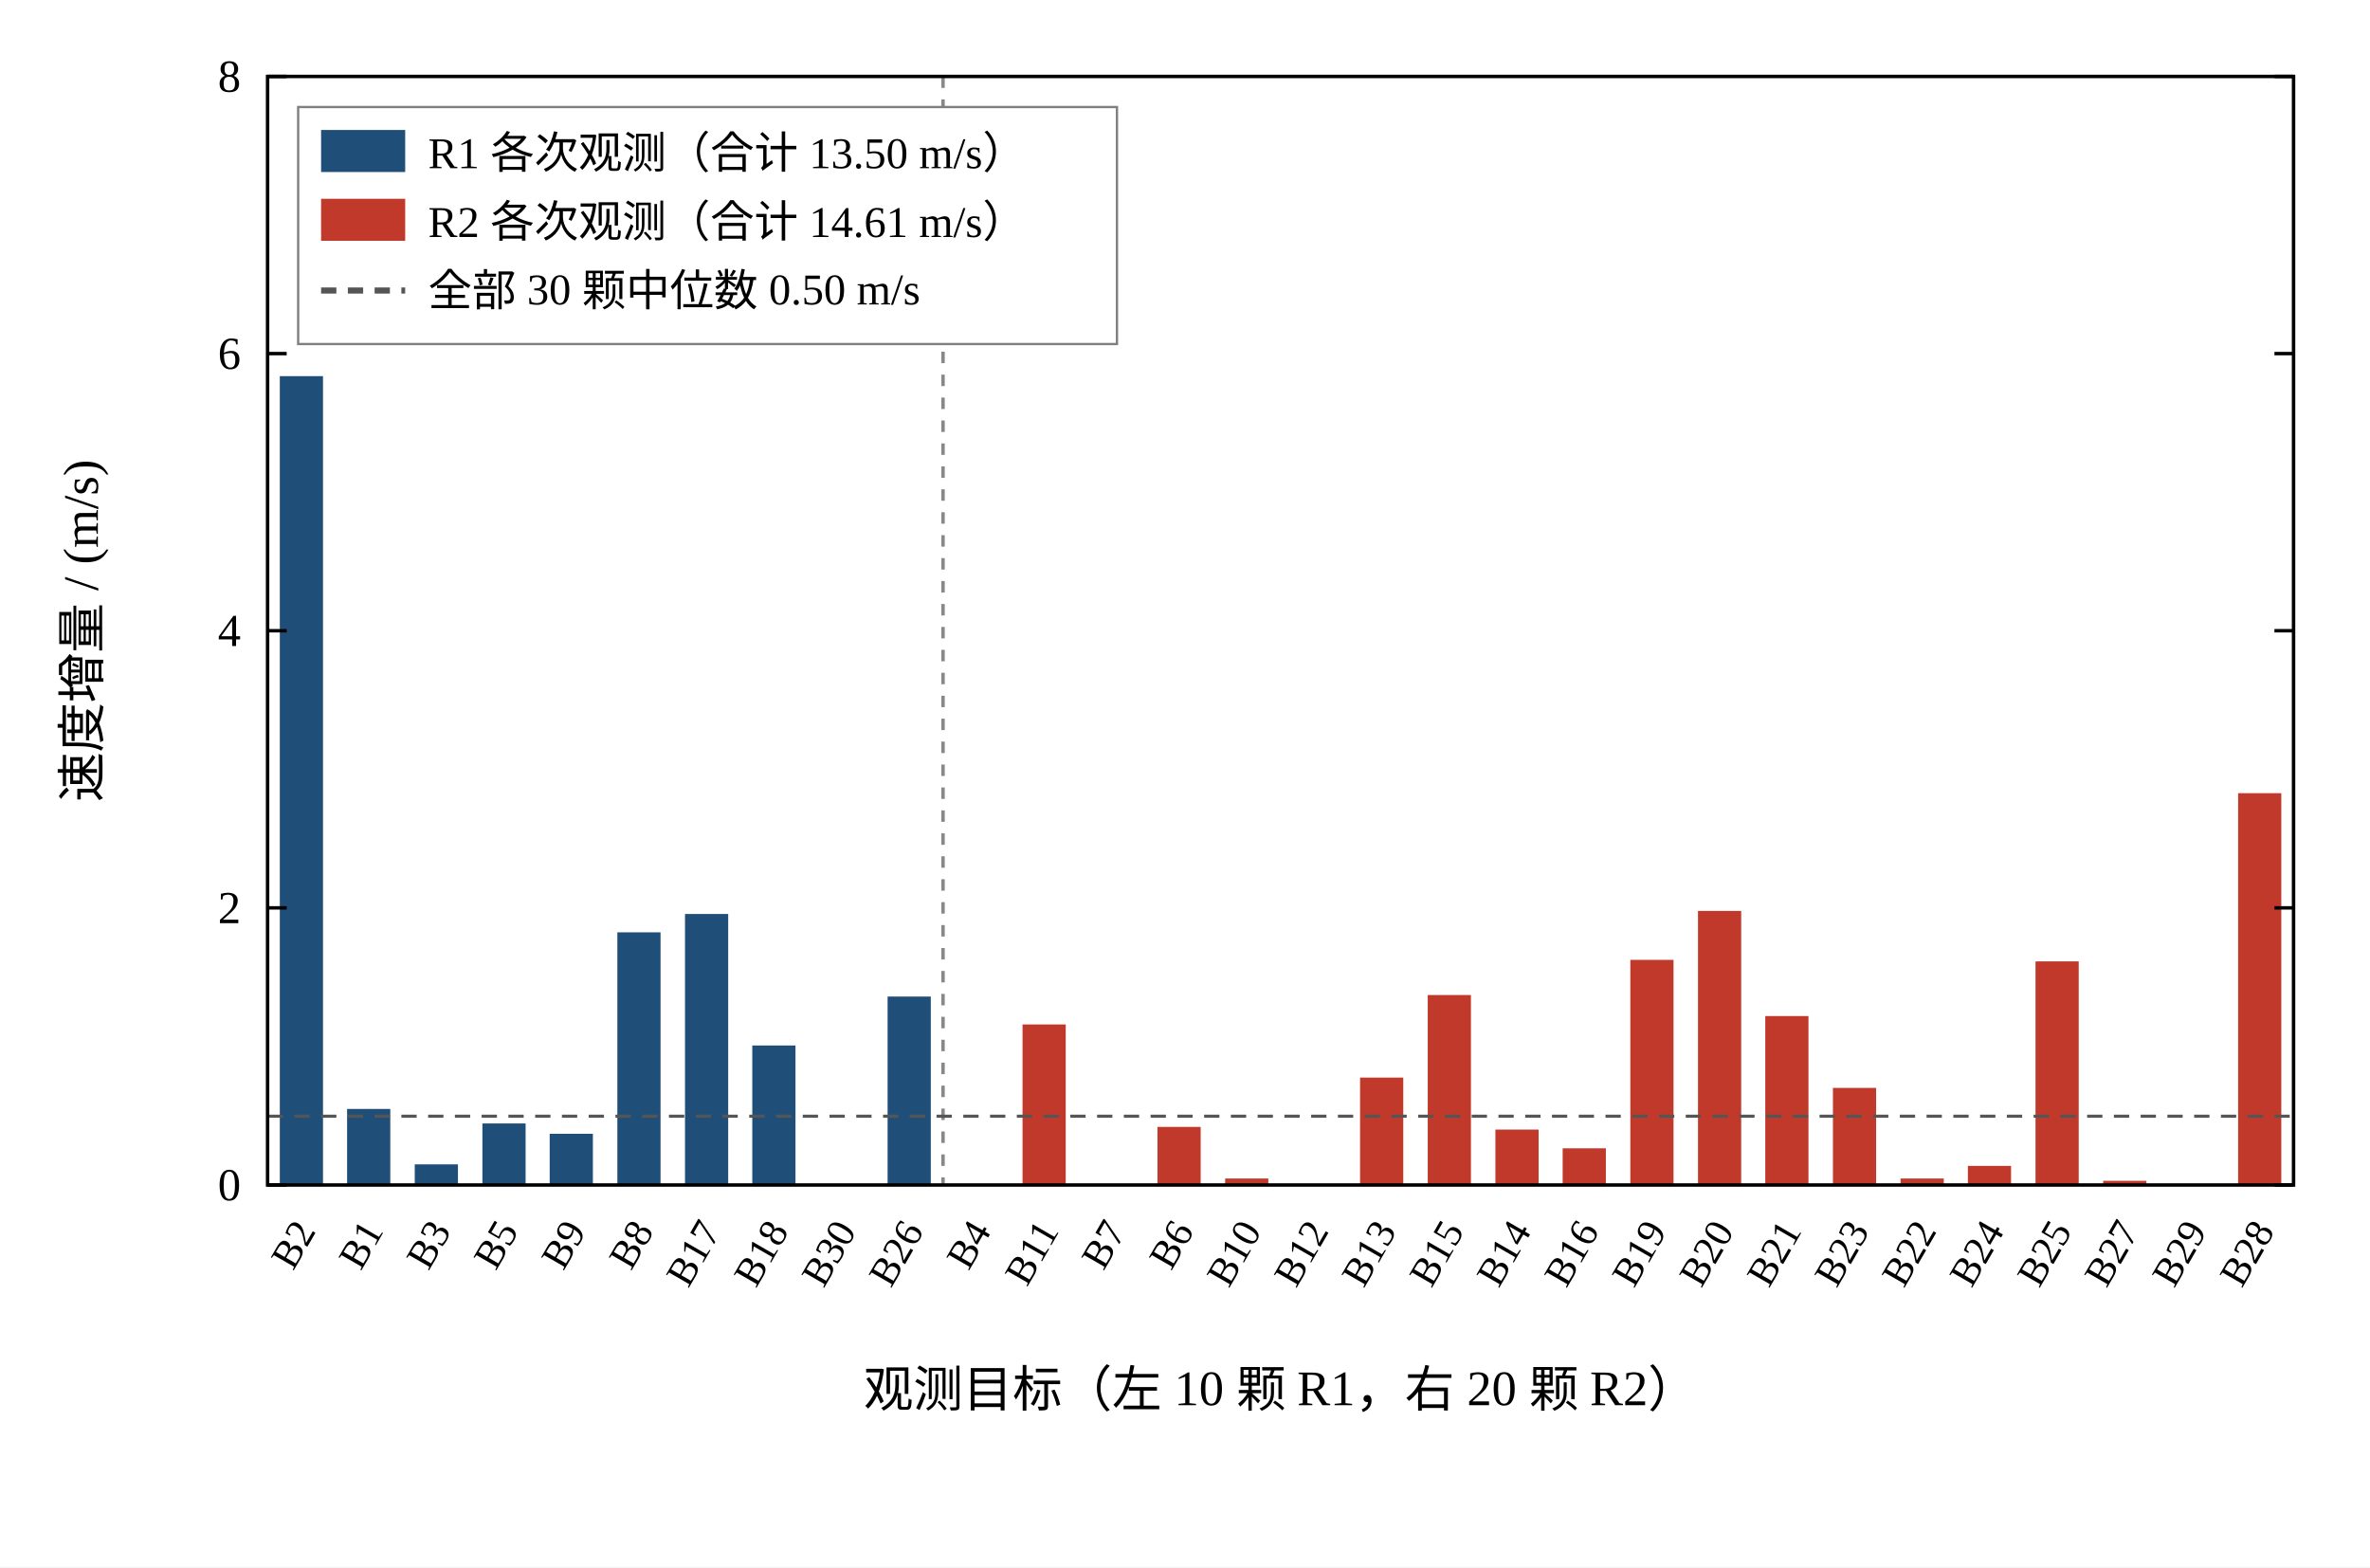
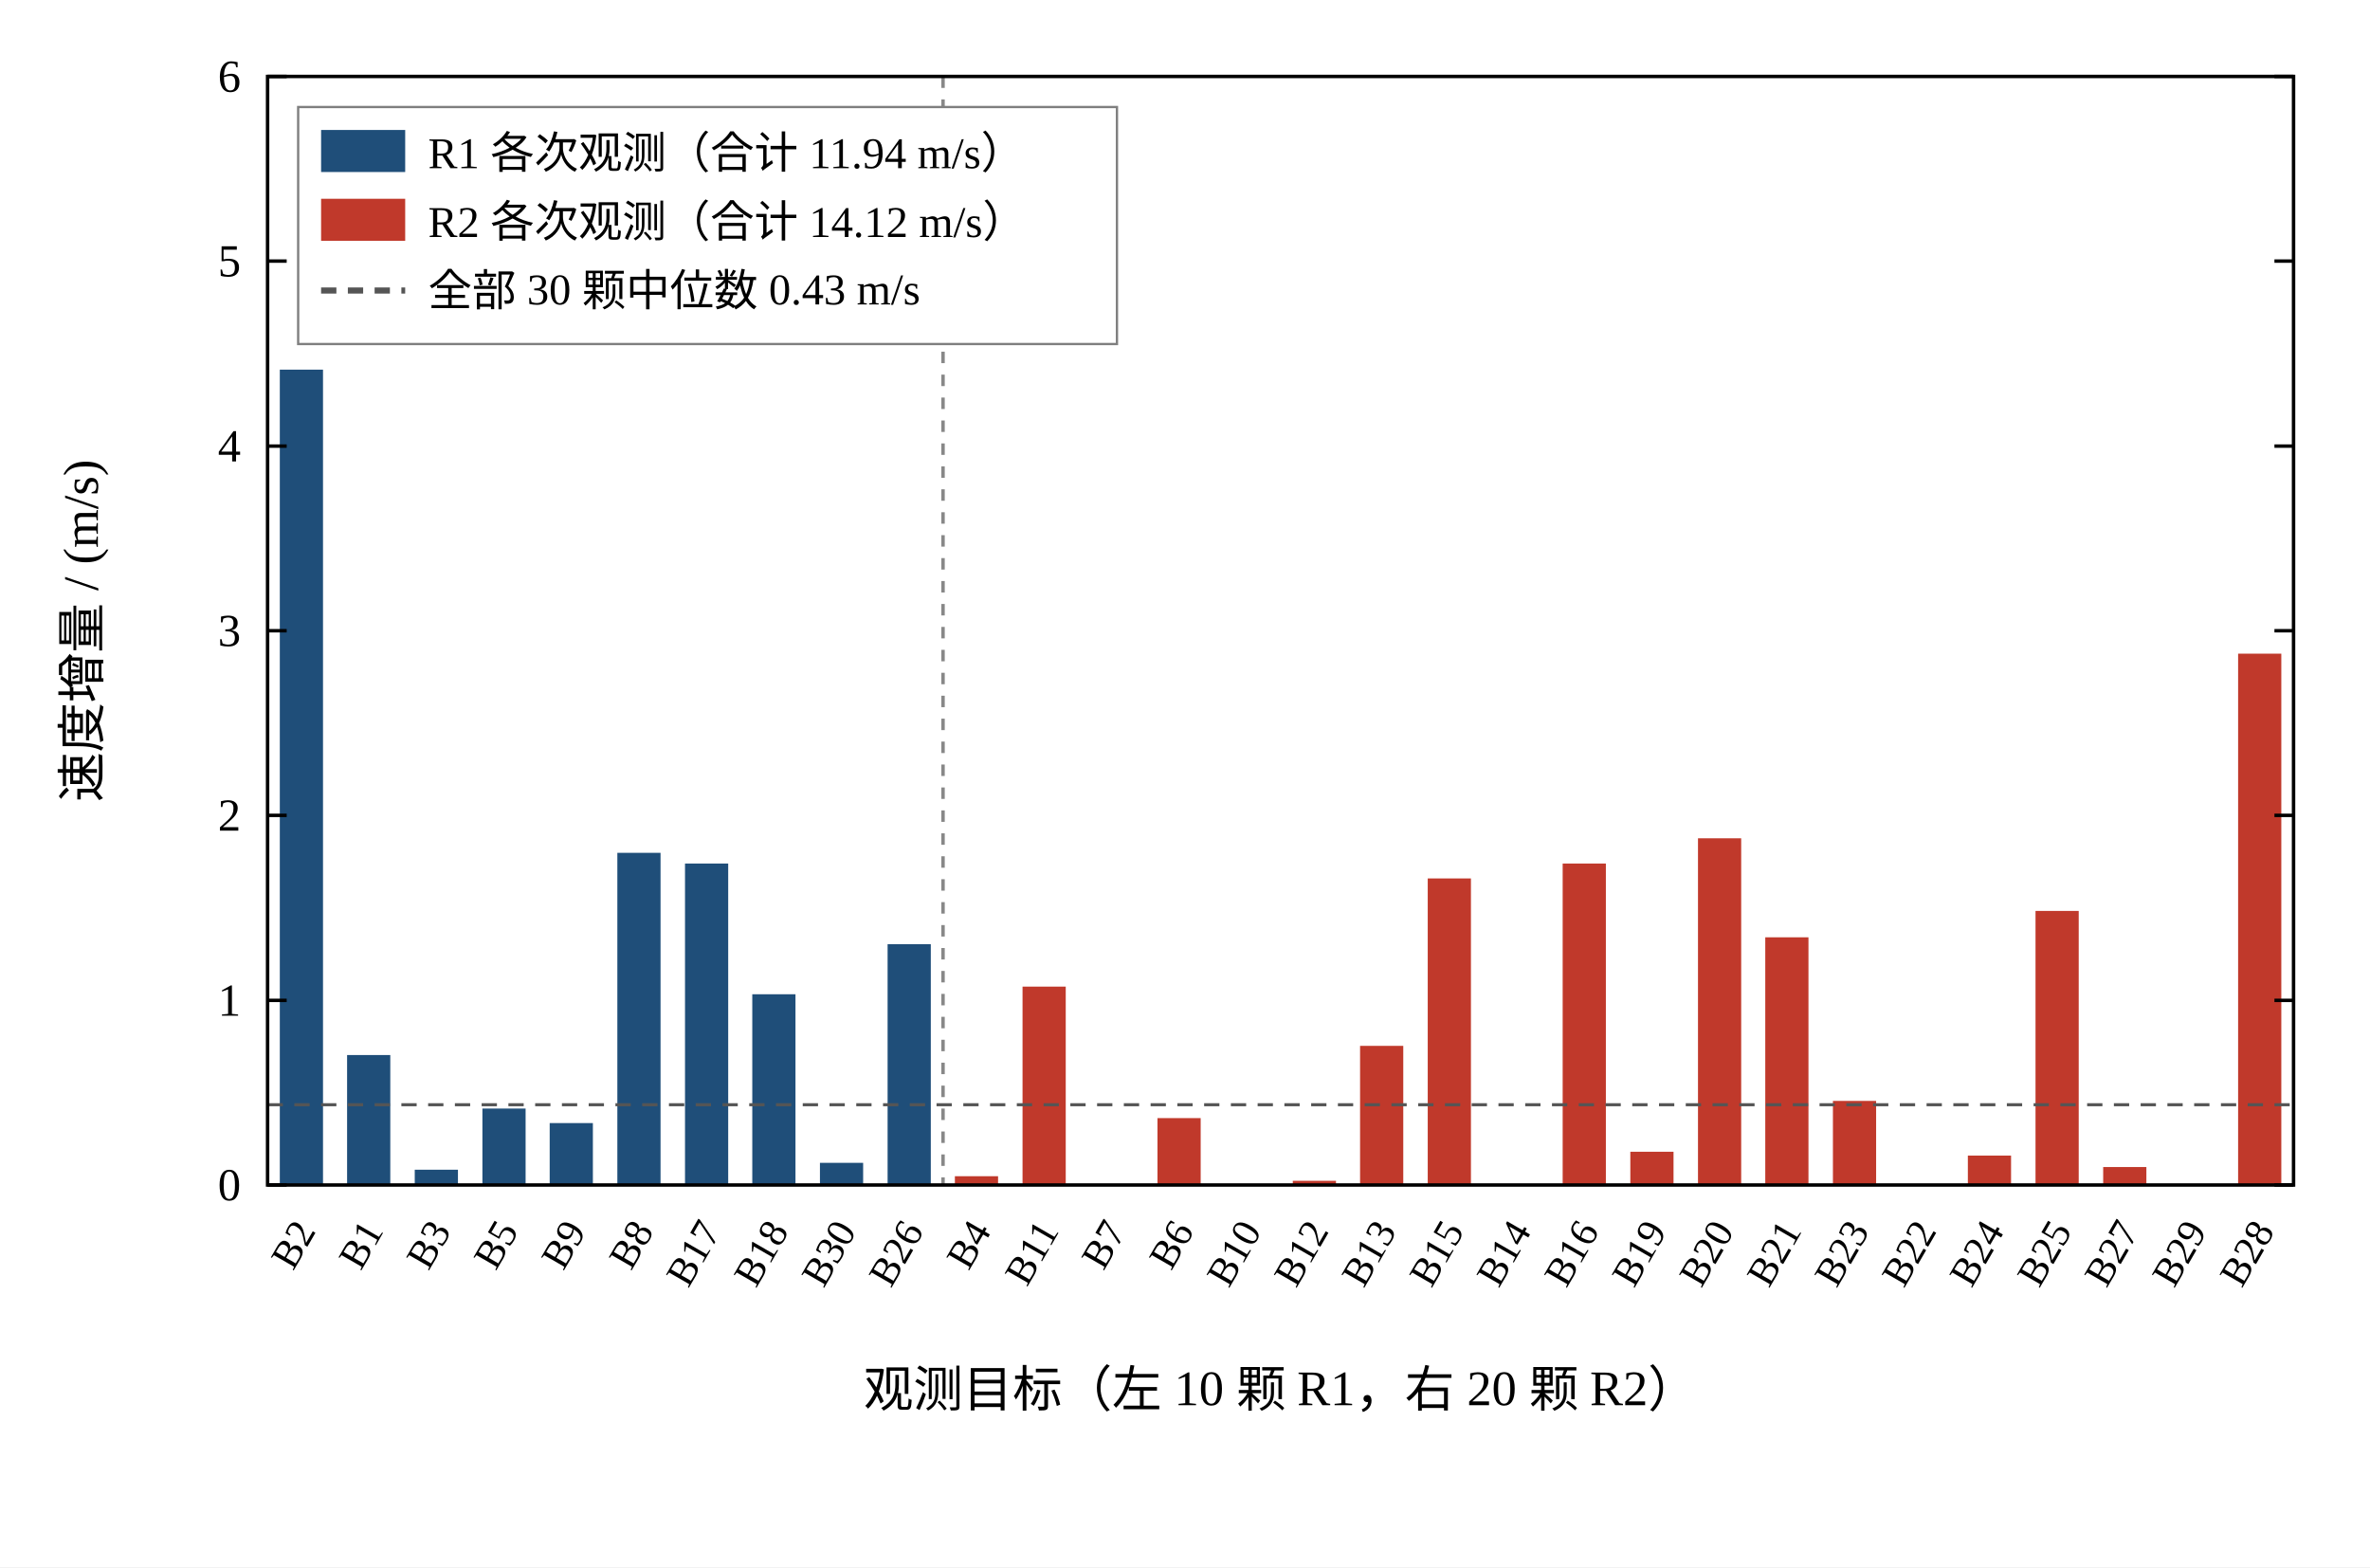
<svg xmlns="http://www.w3.org/2000/svg" width="620" height="410" viewBox="0 0 620 410">
  <rect x="0" y="0" width="620" height="410" fill="#FFFFFF" />
  <line x1="246.7" y1="20.0" x2="246.7" y2="310.0" stroke="#888888" stroke-width="0.9" stroke-dasharray="3,3" />
-   <rect x="73.2" y="98.4" width="11.3" height="211.6" fill="#1F4E79" />
+   <rect x="73.2" y="96.7" width="11.3" height="213.3" fill="#1F4E79" />
  <text x="82.8" y="322.0" font-family="SimSun, Times New Roman" font-size="10.5" text-anchor="end" fill="#000000" transform="rotate(-60 82.8 322.0)">B2</text>
-   <rect x="90.8" y="290.1" width="11.3" height="19.9" fill="#1F4E79" />
+   <rect x="90.8" y="276.0" width="11.3" height="34.0" fill="#1F4E79" />
  <text x="100.5" y="322.0" font-family="SimSun, Times New Roman" font-size="10.5" text-anchor="end" fill="#000000" transform="rotate(-60 100.5 322.0)">B1</text>
-   <rect x="108.5" y="304.6" width="11.3" height="5.4" fill="#1F4E79" />
+   <rect x="108.5" y="306.0" width="11.3" height="4.0" fill="#1F4E79" />
  <text x="118.2" y="322.0" font-family="SimSun, Times New Roman" font-size="10.5" text-anchor="end" fill="#000000" transform="rotate(-60 118.2 322.0)">B3</text>
-   <rect x="126.2" y="293.9" width="11.3" height="16.1" fill="#1F4E79" />
+   <rect x="126.2" y="290.0" width="11.3" height="20.0" fill="#1F4E79" />
  <text x="135.8" y="322.0" font-family="SimSun, Times New Roman" font-size="10.5" text-anchor="end" fill="#000000" transform="rotate(-60 135.8 322.0)">B5</text>
-   <rect x="143.8" y="296.6" width="11.3" height="13.4" fill="#1F4E79" />
+   <rect x="143.8" y="293.8" width="11.3" height="16.2" fill="#1F4E79" />
  <text x="153.5" y="322.0" font-family="SimSun, Times New Roman" font-size="10.5" text-anchor="end" fill="#000000" transform="rotate(-60 153.5 322.0)">B9</text>
-   <rect x="161.5" y="243.9" width="11.3" height="66.1" fill="#1F4E79" />
+   <rect x="161.5" y="223.1" width="11.3" height="86.9" fill="#1F4E79" />
  <text x="171.2" y="322.0" font-family="SimSun, Times New Roman" font-size="10.5" text-anchor="end" fill="#000000" transform="rotate(-60 171.2 322.0)">B8</text>
-   <rect x="179.2" y="239.1" width="11.3" height="70.9" fill="#1F4E79" />
+   <rect x="179.2" y="225.9" width="11.3" height="84.1" fill="#1F4E79" />
  <text x="188.8" y="322.0" font-family="SimSun, Times New Roman" font-size="10.5" text-anchor="end" fill="#000000" transform="rotate(-60 188.8 322.0)">B17</text>
-   <rect x="196.8" y="273.5" width="11.3" height="36.5" fill="#1F4E79" />
+   <rect x="196.8" y="260.1" width="11.3" height="49.9" fill="#1F4E79" />
  <text x="206.5" y="322.0" font-family="SimSun, Times New Roman" font-size="10.5" text-anchor="end" fill="#000000" transform="rotate(-60 206.5 322.0)">B18</text>
-   <rect x="214.5" y="310.0" width="11.3" height="0.0" fill="#1F4E79" />
+   <rect x="214.5" y="304.2" width="11.3" height="5.8" fill="#1F4E79" />
  <text x="224.2" y="322.0" font-family="SimSun, Times New Roman" font-size="10.5" text-anchor="end" fill="#000000" transform="rotate(-60 224.2 322.0)">B30</text>
-   <rect x="232.2" y="260.7" width="11.3" height="49.3" fill="#1F4E79" />
+   <rect x="232.2" y="247.0" width="11.3" height="63.0" fill="#1F4E79" />
  <text x="241.8" y="322.0" font-family="SimSun, Times New Roman" font-size="10.5" text-anchor="end" fill="#000000" transform="rotate(-60 241.8 322.0)">B26</text>
-   <rect x="249.8" y="310.0" width="11.3" height="0.0" fill="#C0392B" />
+   <rect x="249.8" y="307.7" width="11.3" height="2.3" fill="#C0392B" />
  <text x="259.5" y="322.0" font-family="SimSun, Times New Roman" font-size="10.5" text-anchor="end" fill="#000000" transform="rotate(-60 259.5 322.0)">B4</text>
-   <rect x="267.5" y="268.0" width="11.3" height="42.0" fill="#C0392B" />
+   <rect x="267.5" y="258.1" width="11.3" height="51.9" fill="#C0392B" />
  <text x="277.2" y="322.0" font-family="SimSun, Times New Roman" font-size="10.5" text-anchor="end" fill="#000000" transform="rotate(-60 277.2 322.0)">B11</text>
  <rect x="285.2" y="310.0" width="11.3" height="0.0" fill="#C0392B" />
  <text x="294.8" y="322.0" font-family="SimSun, Times New Roman" font-size="10.5" text-anchor="end" fill="#000000" transform="rotate(-60 294.8 322.0)">B7</text>
-   <rect x="302.8" y="294.8" width="11.3" height="15.2" fill="#C0392B" />
+   <rect x="302.8" y="292.5" width="11.3" height="17.5" fill="#C0392B" />
  <text x="312.5" y="322.0" font-family="SimSun, Times New Roman" font-size="10.5" text-anchor="end" fill="#000000" transform="rotate(-60 312.5 322.0)">B6</text>
-   <rect x="320.5" y="308.3" width="11.3" height="1.7" fill="#C0392B" />
+   <rect x="320.5" y="310.0" width="11.3" height="0.0" fill="#C0392B" />
  <text x="330.2" y="322.0" font-family="SimSun, Times New Roman" font-size="10.5" text-anchor="end" fill="#000000" transform="rotate(-60 330.2 322.0)">B10</text>
-   <rect x="338.2" y="310.0" width="11.3" height="0.0" fill="#C0392B" />
+   <rect x="338.2" y="308.9" width="11.3" height="1.1" fill="#C0392B" />
  <text x="347.8" y="322.0" font-family="SimSun, Times New Roman" font-size="10.5" text-anchor="end" fill="#000000" transform="rotate(-60 347.8 322.0)">B12</text>
-   <rect x="355.8" y="281.9" width="11.3" height="28.1" fill="#C0392B" />
+   <rect x="355.8" y="273.6" width="11.3" height="36.4" fill="#C0392B" />
  <text x="365.5" y="322.0" font-family="SimSun, Times New Roman" font-size="10.5" text-anchor="end" fill="#000000" transform="rotate(-60 365.5 322.0)">B13</text>
-   <rect x="373.5" y="260.3" width="11.3" height="49.7" fill="#C0392B" />
+   <rect x="373.5" y="229.8" width="11.3" height="80.2" fill="#C0392B" />
  <text x="383.2" y="322.0" font-family="SimSun, Times New Roman" font-size="10.5" text-anchor="end" fill="#000000" transform="rotate(-60 383.2 322.0)">B15</text>
-   <rect x="391.2" y="295.5" width="11.3" height="14.5" fill="#C0392B" />
+   <rect x="391.2" y="310.0" width="11.3" height="0.0" fill="#C0392B" />
  <text x="400.8" y="322.0" font-family="SimSun, Times New Roman" font-size="10.5" text-anchor="end" fill="#000000" transform="rotate(-60 400.8 322.0)">B14</text>
-   <rect x="408.8" y="300.4" width="11.3" height="9.6" fill="#C0392B" />
+   <rect x="408.8" y="225.9" width="11.3" height="84.1" fill="#C0392B" />
  <text x="418.5" y="322.0" font-family="SimSun, Times New Roman" font-size="10.5" text-anchor="end" fill="#000000" transform="rotate(-60 418.5 322.0)">B16</text>
-   <rect x="426.5" y="251.1" width="11.3" height="58.9" fill="#C0392B" />
+   <rect x="426.5" y="301.3" width="11.3" height="8.7" fill="#C0392B" />
  <text x="436.2" y="322.0" font-family="SimSun, Times New Roman" font-size="10.5" text-anchor="end" fill="#000000" transform="rotate(-60 436.2 322.0)">B19</text>
-   <rect x="444.2" y="238.3" width="11.3" height="71.7" fill="#C0392B" />
+   <rect x="444.2" y="219.3" width="11.3" height="90.7" fill="#C0392B" />
  <text x="453.8" y="322.0" font-family="SimSun, Times New Roman" font-size="10.5" text-anchor="end" fill="#000000" transform="rotate(-60 453.8 322.0)">B20</text>
-   <rect x="461.8" y="265.8" width="11.3" height="44.2" fill="#C0392B" />
+   <rect x="461.8" y="245.2" width="11.3" height="64.8" fill="#C0392B" />
  <text x="471.5" y="322.0" font-family="SimSun, Times New Roman" font-size="10.5" text-anchor="end" fill="#000000" transform="rotate(-60 471.5 322.0)">B21</text>
-   <rect x="479.5" y="284.6" width="11.3" height="25.4" fill="#C0392B" />
+   <rect x="479.5" y="288.0" width="11.3" height="22.0" fill="#C0392B" />
  <text x="489.2" y="322.0" font-family="SimSun, Times New Roman" font-size="10.5" text-anchor="end" fill="#000000" transform="rotate(-60 489.2 322.0)">B23</text>
-   <rect x="497.2" y="308.3" width="11.3" height="1.7" fill="#C0392B" />
+   <rect x="497.2" y="310.0" width="11.3" height="0.0" fill="#C0392B" />
  <text x="506.8" y="322.0" font-family="SimSun, Times New Roman" font-size="10.5" text-anchor="end" fill="#000000" transform="rotate(-60 506.8 322.0)">B22</text>
-   <rect x="514.8" y="305.0" width="11.3" height="5.0" fill="#C0392B" />
+   <rect x="514.8" y="302.3" width="11.3" height="7.7" fill="#C0392B" />
  <text x="524.5" y="322.0" font-family="SimSun, Times New Roman" font-size="10.5" text-anchor="end" fill="#000000" transform="rotate(-60 524.5 322.0)">B24</text>
-   <rect x="532.5" y="251.5" width="11.3" height="58.5" fill="#C0392B" />
+   <rect x="532.5" y="238.3" width="11.3" height="71.7" fill="#C0392B" />
  <text x="542.2" y="322.0" font-family="SimSun, Times New Roman" font-size="10.5" text-anchor="end" fill="#000000" transform="rotate(-60 542.2 322.0)">B25</text>
-   <rect x="550.2" y="308.9" width="11.3" height="1.1" fill="#C0392B" />
+   <rect x="550.2" y="305.3" width="11.3" height="4.7" fill="#C0392B" />
  <text x="559.8" y="322.0" font-family="SimSun, Times New Roman" font-size="10.5" text-anchor="end" fill="#000000" transform="rotate(-60 559.8 322.0)">B27</text>
  <rect x="567.8" y="310.0" width="11.3" height="0.0" fill="#C0392B" />
  <text x="577.5" y="322.0" font-family="SimSun, Times New Roman" font-size="10.5" text-anchor="end" fill="#000000" transform="rotate(-60 577.5 322.0)">B29</text>
-   <rect x="585.5" y="207.5" width="11.3" height="102.5" fill="#C0392B" />
+   <rect x="585.5" y="171.0" width="11.3" height="139.0" fill="#C0392B" />
  <text x="595.2" y="322.0" font-family="SimSun, Times New Roman" font-size="10.5" text-anchor="end" fill="#000000" transform="rotate(-60 595.2 322.0)">B28</text>
-   <line x1="70.0" y1="292.0" x2="600.0" y2="292.0" stroke="#555555" stroke-width="0.8" stroke-dasharray="4,3" />
+   <line x1="70.0" y1="289.0" x2="600.0" y2="289.0" stroke="#555555" stroke-width="0.8" stroke-dasharray="4,3" />
  <rect x="70" y="20" width="530" height="290" fill="none" stroke="#000000" stroke-width="0.9" />
  <line x1="70.0" y1="310.0" x2="75.0" y2="310.0" stroke="#000000" stroke-width="0.9" />
  <line x1="600.0" y1="310.0" x2="595.0" y2="310.0" stroke="#000000" stroke-width="0.9" />
  <text x="63.0" y="314.0" font-family="SimSun, Times New Roman" font-size="12" text-anchor="end" fill="#000000">0</text>
-   <line x1="70.0" y1="237.5" x2="75.0" y2="237.5" stroke="#000000" stroke-width="0.9" />
-   <line x1="600.0" y1="237.5" x2="595.0" y2="237.5" stroke="#000000" stroke-width="0.9" />
-   <text x="63.0" y="241.5" font-family="SimSun, Times New Roman" font-size="12" text-anchor="end" fill="#000000">2</text>
+   <line x1="70.0" y1="261.7" x2="75.0" y2="261.7" stroke="#000000" stroke-width="0.9" />
+   <line x1="600.0" y1="261.7" x2="595.0" y2="261.7" stroke="#000000" stroke-width="0.9" />
+   <text x="63.0" y="265.7" font-family="SimSun, Times New Roman" font-size="12" text-anchor="end" fill="#000000">1</text>
+   <line x1="70.0" y1="213.3" x2="75.0" y2="213.3" stroke="#000000" stroke-width="0.9" />
+   <line x1="600.0" y1="213.3" x2="595.0" y2="213.3" stroke="#000000" stroke-width="0.9" />
+   <text x="63.0" y="217.3" font-family="SimSun, Times New Roman" font-size="12" text-anchor="end" fill="#000000">2</text>
  <line x1="70.0" y1="165.0" x2="75.0" y2="165.0" stroke="#000000" stroke-width="0.9" />
  <line x1="600.0" y1="165.0" x2="595.0" y2="165.0" stroke="#000000" stroke-width="0.9" />
-   <text x="63.0" y="169.0" font-family="SimSun, Times New Roman" font-size="12" text-anchor="end" fill="#000000">4</text>
-   <line x1="70.0" y1="92.5" x2="75.0" y2="92.5" stroke="#000000" stroke-width="0.9" />
-   <line x1="600.0" y1="92.5" x2="595.0" y2="92.5" stroke="#000000" stroke-width="0.9" />
-   <text x="63.0" y="96.5" font-family="SimSun, Times New Roman" font-size="12" text-anchor="end" fill="#000000">6</text>
+   <text x="63.0" y="169.0" font-family="SimSun, Times New Roman" font-size="12" text-anchor="end" fill="#000000">3</text>
+   <line x1="70.0" y1="116.7" x2="75.0" y2="116.7" stroke="#000000" stroke-width="0.9" />
+   <line x1="600.0" y1="116.7" x2="595.0" y2="116.7" stroke="#000000" stroke-width="0.9" />
+   <text x="63.0" y="120.7" font-family="SimSun, Times New Roman" font-size="12" text-anchor="end" fill="#000000">4</text>
+   <line x1="70.0" y1="68.3" x2="75.0" y2="68.3" stroke="#000000" stroke-width="0.9" />
+   <line x1="600.0" y1="68.3" x2="595.0" y2="68.3" stroke="#000000" stroke-width="0.9" />
+   <text x="63.0" y="72.3" font-family="SimSun, Times New Roman" font-size="12" text-anchor="end" fill="#000000">5</text>
  <line x1="70.0" y1="20.0" x2="75.0" y2="20.0" stroke="#000000" stroke-width="0.9" />
  <line x1="600.0" y1="20.0" x2="595.0" y2="20.0" stroke="#000000" stroke-width="0.9" />
-   <text x="63.0" y="24.0" font-family="SimSun, Times New Roman" font-size="12" text-anchor="end" fill="#000000">8</text>
+   <text x="63.0" y="24.0" font-family="SimSun, Times New Roman" font-size="12" text-anchor="end" fill="#000000">6</text>
  <text x="26.0" y="165.0" font-family="SimSun, Times New Roman" font-size="13" text-anchor="middle" fill="#000000" transform="rotate(-90 26.0 165.0)">速度增量 / (m/s)</text>
  <text x="335.0" y="368.0" font-family="SimSun, Times New Roman" font-size="13" text-anchor="middle" fill="#000000">观测目标（左 10 颗 R1，右 20 颗 R2）</text>
  <rect x="78" y="28" width="214.2" height="62" fill="#FFFFFF" stroke="#7F7F7F" stroke-width="0.6" />
  <rect x="84" y="34" width="22" height="11" fill="#1F4E79" stroke="none" />
-   <text x="112.0" y="44.0" font-family="SimSun, Times New Roman" font-size="11.5" text-anchor="start" fill="#000000">R1 各次观测（合计 13.50 m/s）</text>
+   <text x="112.0" y="44.0" font-family="SimSun, Times New Roman" font-size="11.5" text-anchor="start" fill="#000000">R1 各次观测（合计 11.94 m/s）</text>
  <rect x="84" y="52" width="22" height="11" fill="#C0392B" stroke="none" />
-   <text x="112.0" y="62.0" font-family="SimSun, Times New Roman" font-size="11.5" text-anchor="start" fill="#000000">R2 各次观测（合计 14.61 m/s）</text>
+   <text x="112.0" y="62.0" font-family="SimSun, Times New Roman" font-size="11.5" text-anchor="start" fill="#000000">R2 各次观测（合计 14.12 m/s）</text>
  <line x1="84.0" y1="76.0" x2="106.0" y2="76.0" stroke="#555555" stroke-width="1.6" stroke-dasharray="4,3" />
-   <text x="112.0" y="80.0" font-family="SimSun, Times New Roman" font-size="11.5" text-anchor="start" fill="#000000">全部 30 颗中位数 0.50 m/s</text>
+   <text x="112.0" y="80.0" font-family="SimSun, Times New Roman" font-size="11.5" text-anchor="start" fill="#000000">全部 30 颗中位数 0.43 m/s</text>
</svg>
